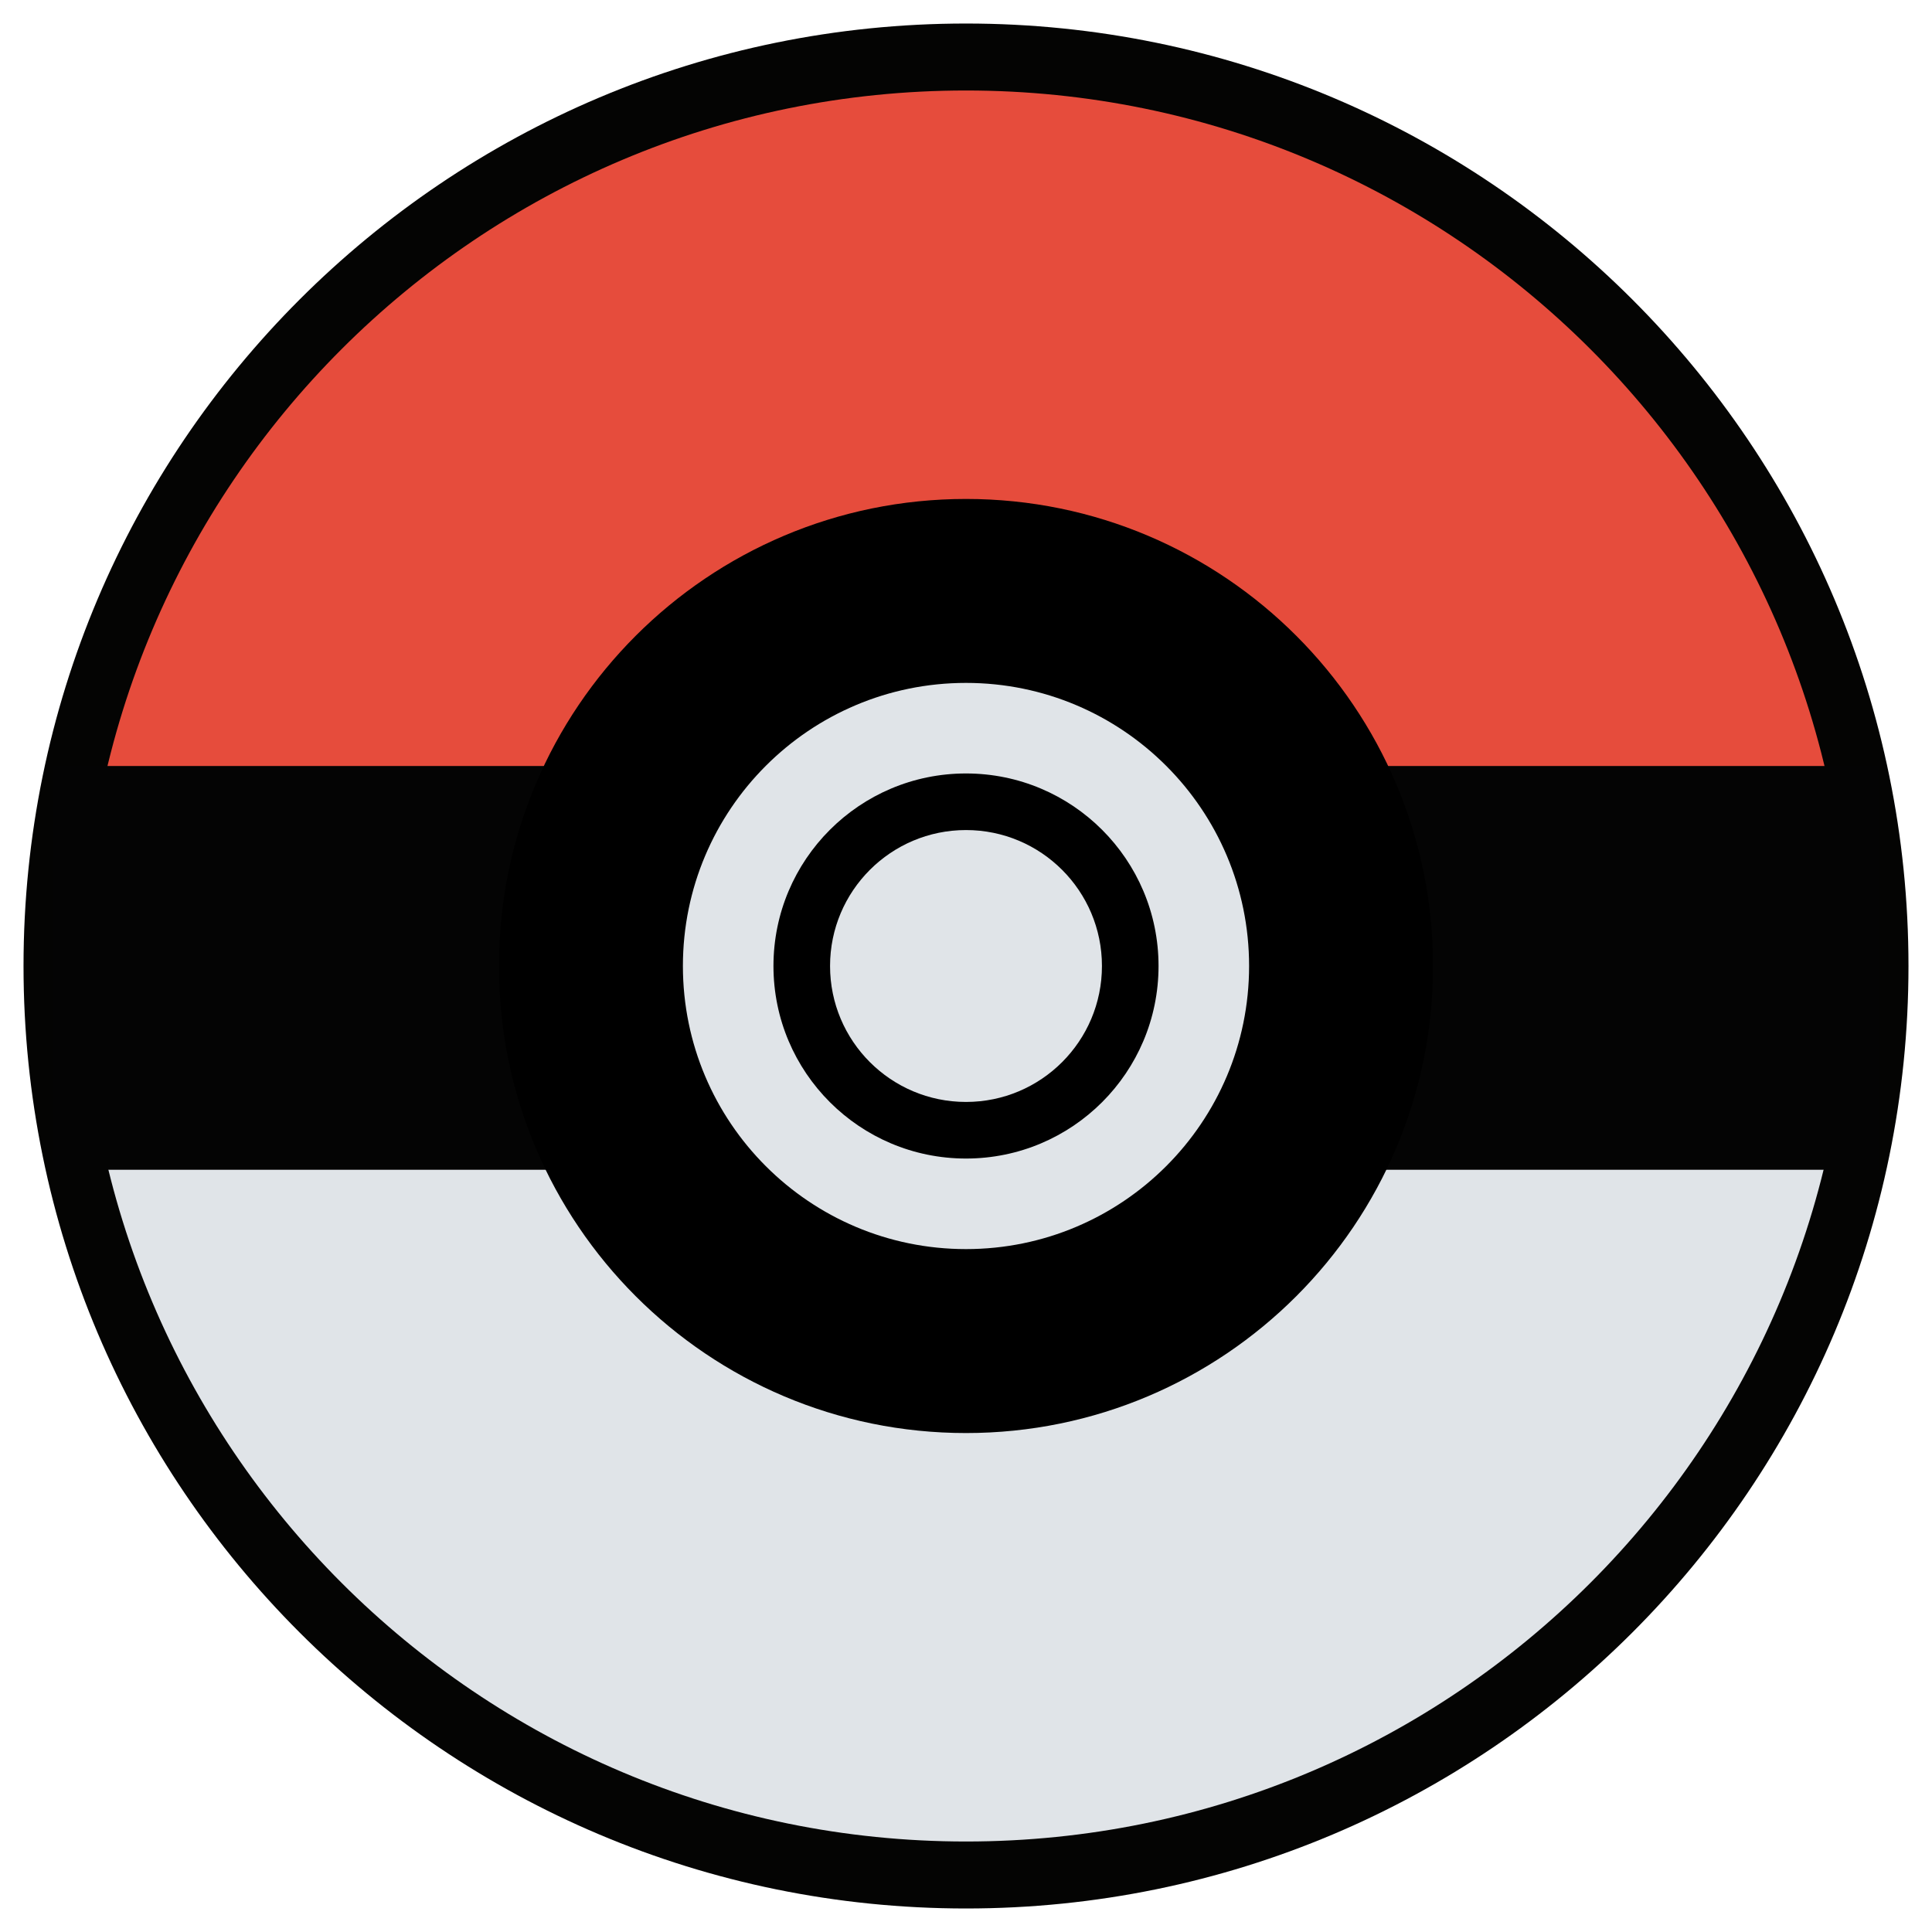
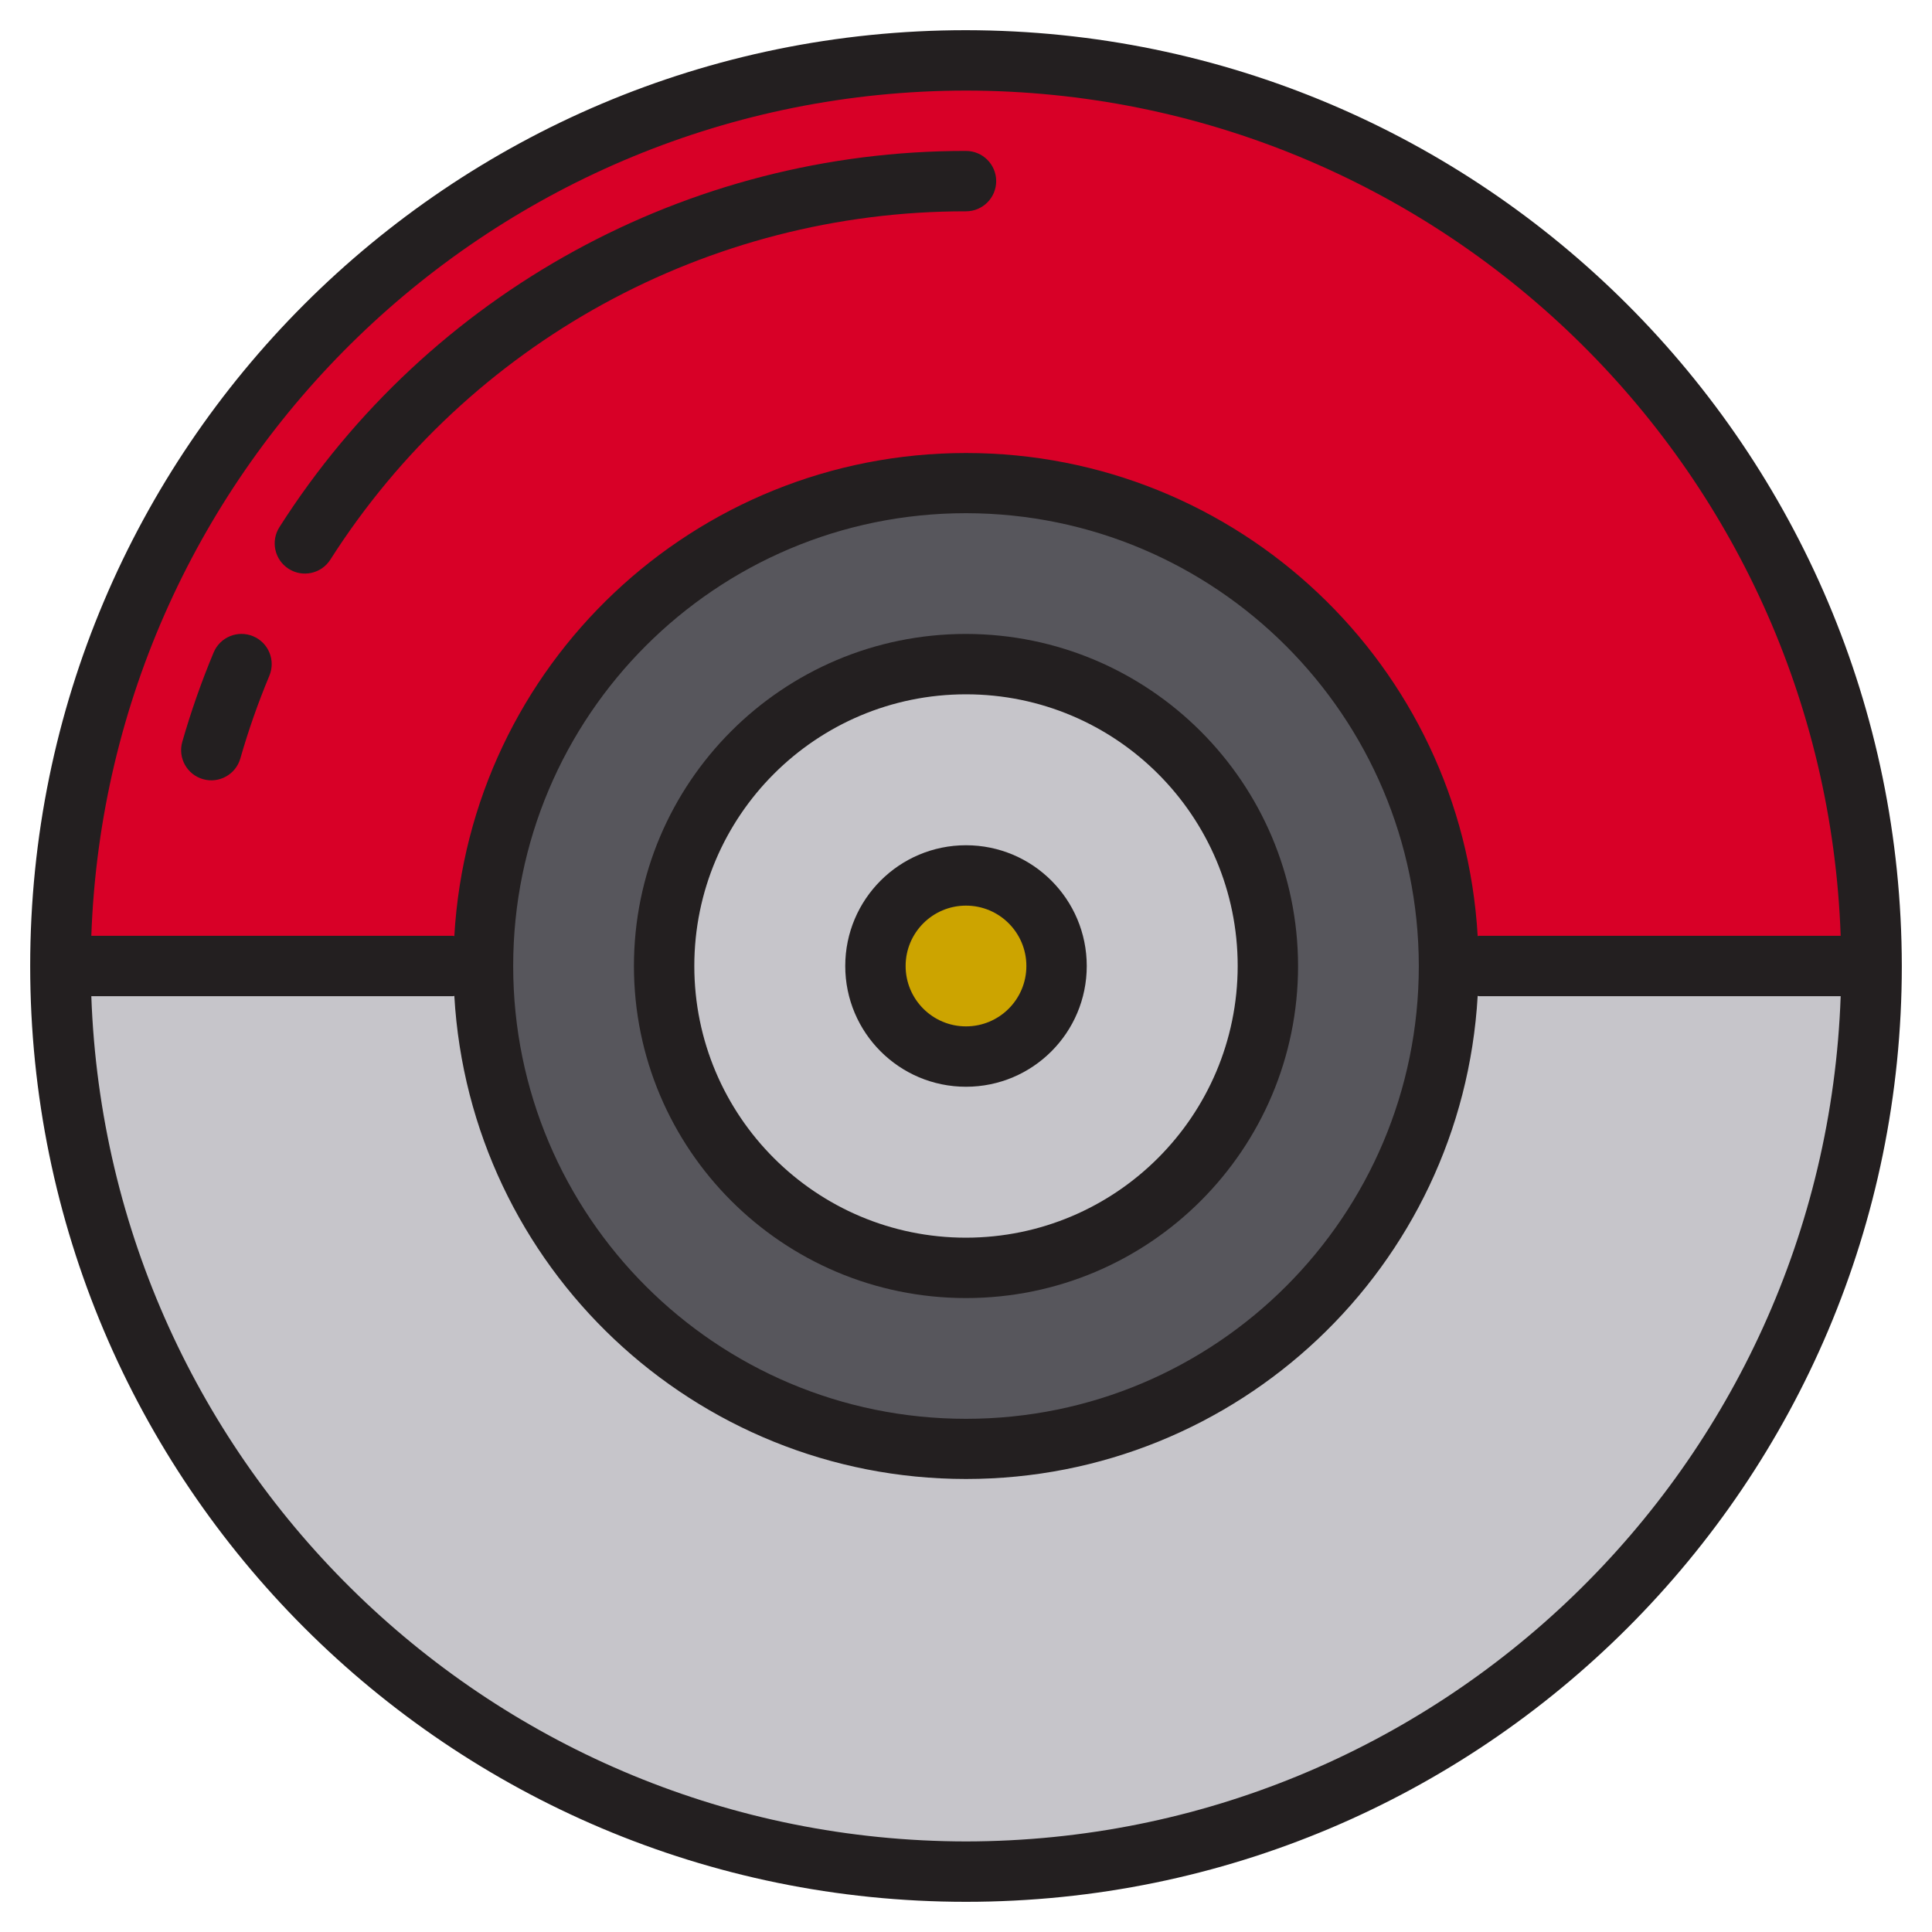
- <svg xmlns="http://www.w3.org/2000/svg" enable-background="new 0 0 512 512" height="512px" id="Layer_1" version="1.1" viewBox="0 0 512 512" width="512px" xml:space="preserve">
-   <circle cx="256" cy="256.001" fill="#040403" r="249.766" />
-   <g>
-     <path d="M490.017,254c0,129.243-104.772,234.017-234.017,234.017S21.983,383.243,21.983,254" fill="#E0E4E8" />
-     <path d="M21.983,258C21.983,128.756,126.756,23.983,256,23.983S490.017,128.756,490.017,258" fill="#E64C3C" />
+ <svg xmlns="http://www.w3.org/2000/svg" height="512" viewBox="0 0 64 64" width="512">
+   <circle cx="32" cy="32" fill="#57565c" r="16" />
+   <path d="m62 32a30 30 0 0 1 -60 0h14a16 16 0 0 0 32 0z" fill="#c6c5ca" />
+   <circle cx="32" cy="32" fill="#c6c5ca" r="10" />
+   <path d="m62 32h-14a16 16 0 0 0 -32 0h-14a30 30 0 0 1 60 0z" fill="#d80027" />
+   <circle cx="32" cy="32" fill="#cca400" r="3" />
+   <g fill="#231f20">
+     <path d="m32 1a31 31 0 1 0 31 31 31.035 31.035 0 0 0 -31-31zm0 2a29.03 29.03 0 0 1 28.975 28h-11.975c-.018 0-.033.009-.05.01a16.978 16.978 0 0 0 -33.9 0c-.017 0-.032-.01-.05-.01h-11.975a29.03 29.03 0 0 1 28.975-28zm15 29a15 15 0 1 1 -15-15 15.017 15.017 0 0 1 15 15zm-15 29a29.03 29.03 0 0 1 -28.975-28h11.975c.018 0 .033-.009.05-.01a16.978 16.978 0 0 0 33.9 0c.017 0 .032.01.05.01h11.975a29.03 29.03 0 0 1 -28.975 28z" />
+     <path d="m6.726 25.811a1 1 0 0 0 1.236-.687 24.788 24.788 0 0 1 .961-2.739 1 1 0 0 0 -1.846-.771 27.076 27.076 0 0 0 -1.039 2.961 1 1 0 0 0 .688 1.236z" />
+     <path d="m9.56 18.842a1 1 0 0 0 1.381-.3 24.927 24.927 0 0 1 21.059-11.542 1 1 0 0 0 0-2 26.921 26.921 0 0 0 -22.742 12.46 1 1 0 0 0 .302 1.382z" />
+     <path d="m32 21a11 11 0 1 0 11 11 11.013 11.013 0 0 0 -11-11zm0 20a9 9 0 1 1 9-9 9.01 9.01 0 0 1 -9 9z" />
+     <path d="m32 28a4 4 0 1 0 4 4 4 4 0 0 0 -4-4zm0 6a2 2 0 1 1 2-2 2 2 0 0 1 -2 2z" />
  </g>
-   <rect fill="#040404" height="107" width="484" x="14" y="203" />
-   <circle cx="256" cy="256" r="123.772" />
-   <circle cx="256" cy="256" fill="#E0E4E8" r="75.024" />
-   <circle cx="256" cy="256" r="51.025" />
-   <circle cx="256" cy="256" fill="#E0E4E8" r="36.026" />
</svg>
